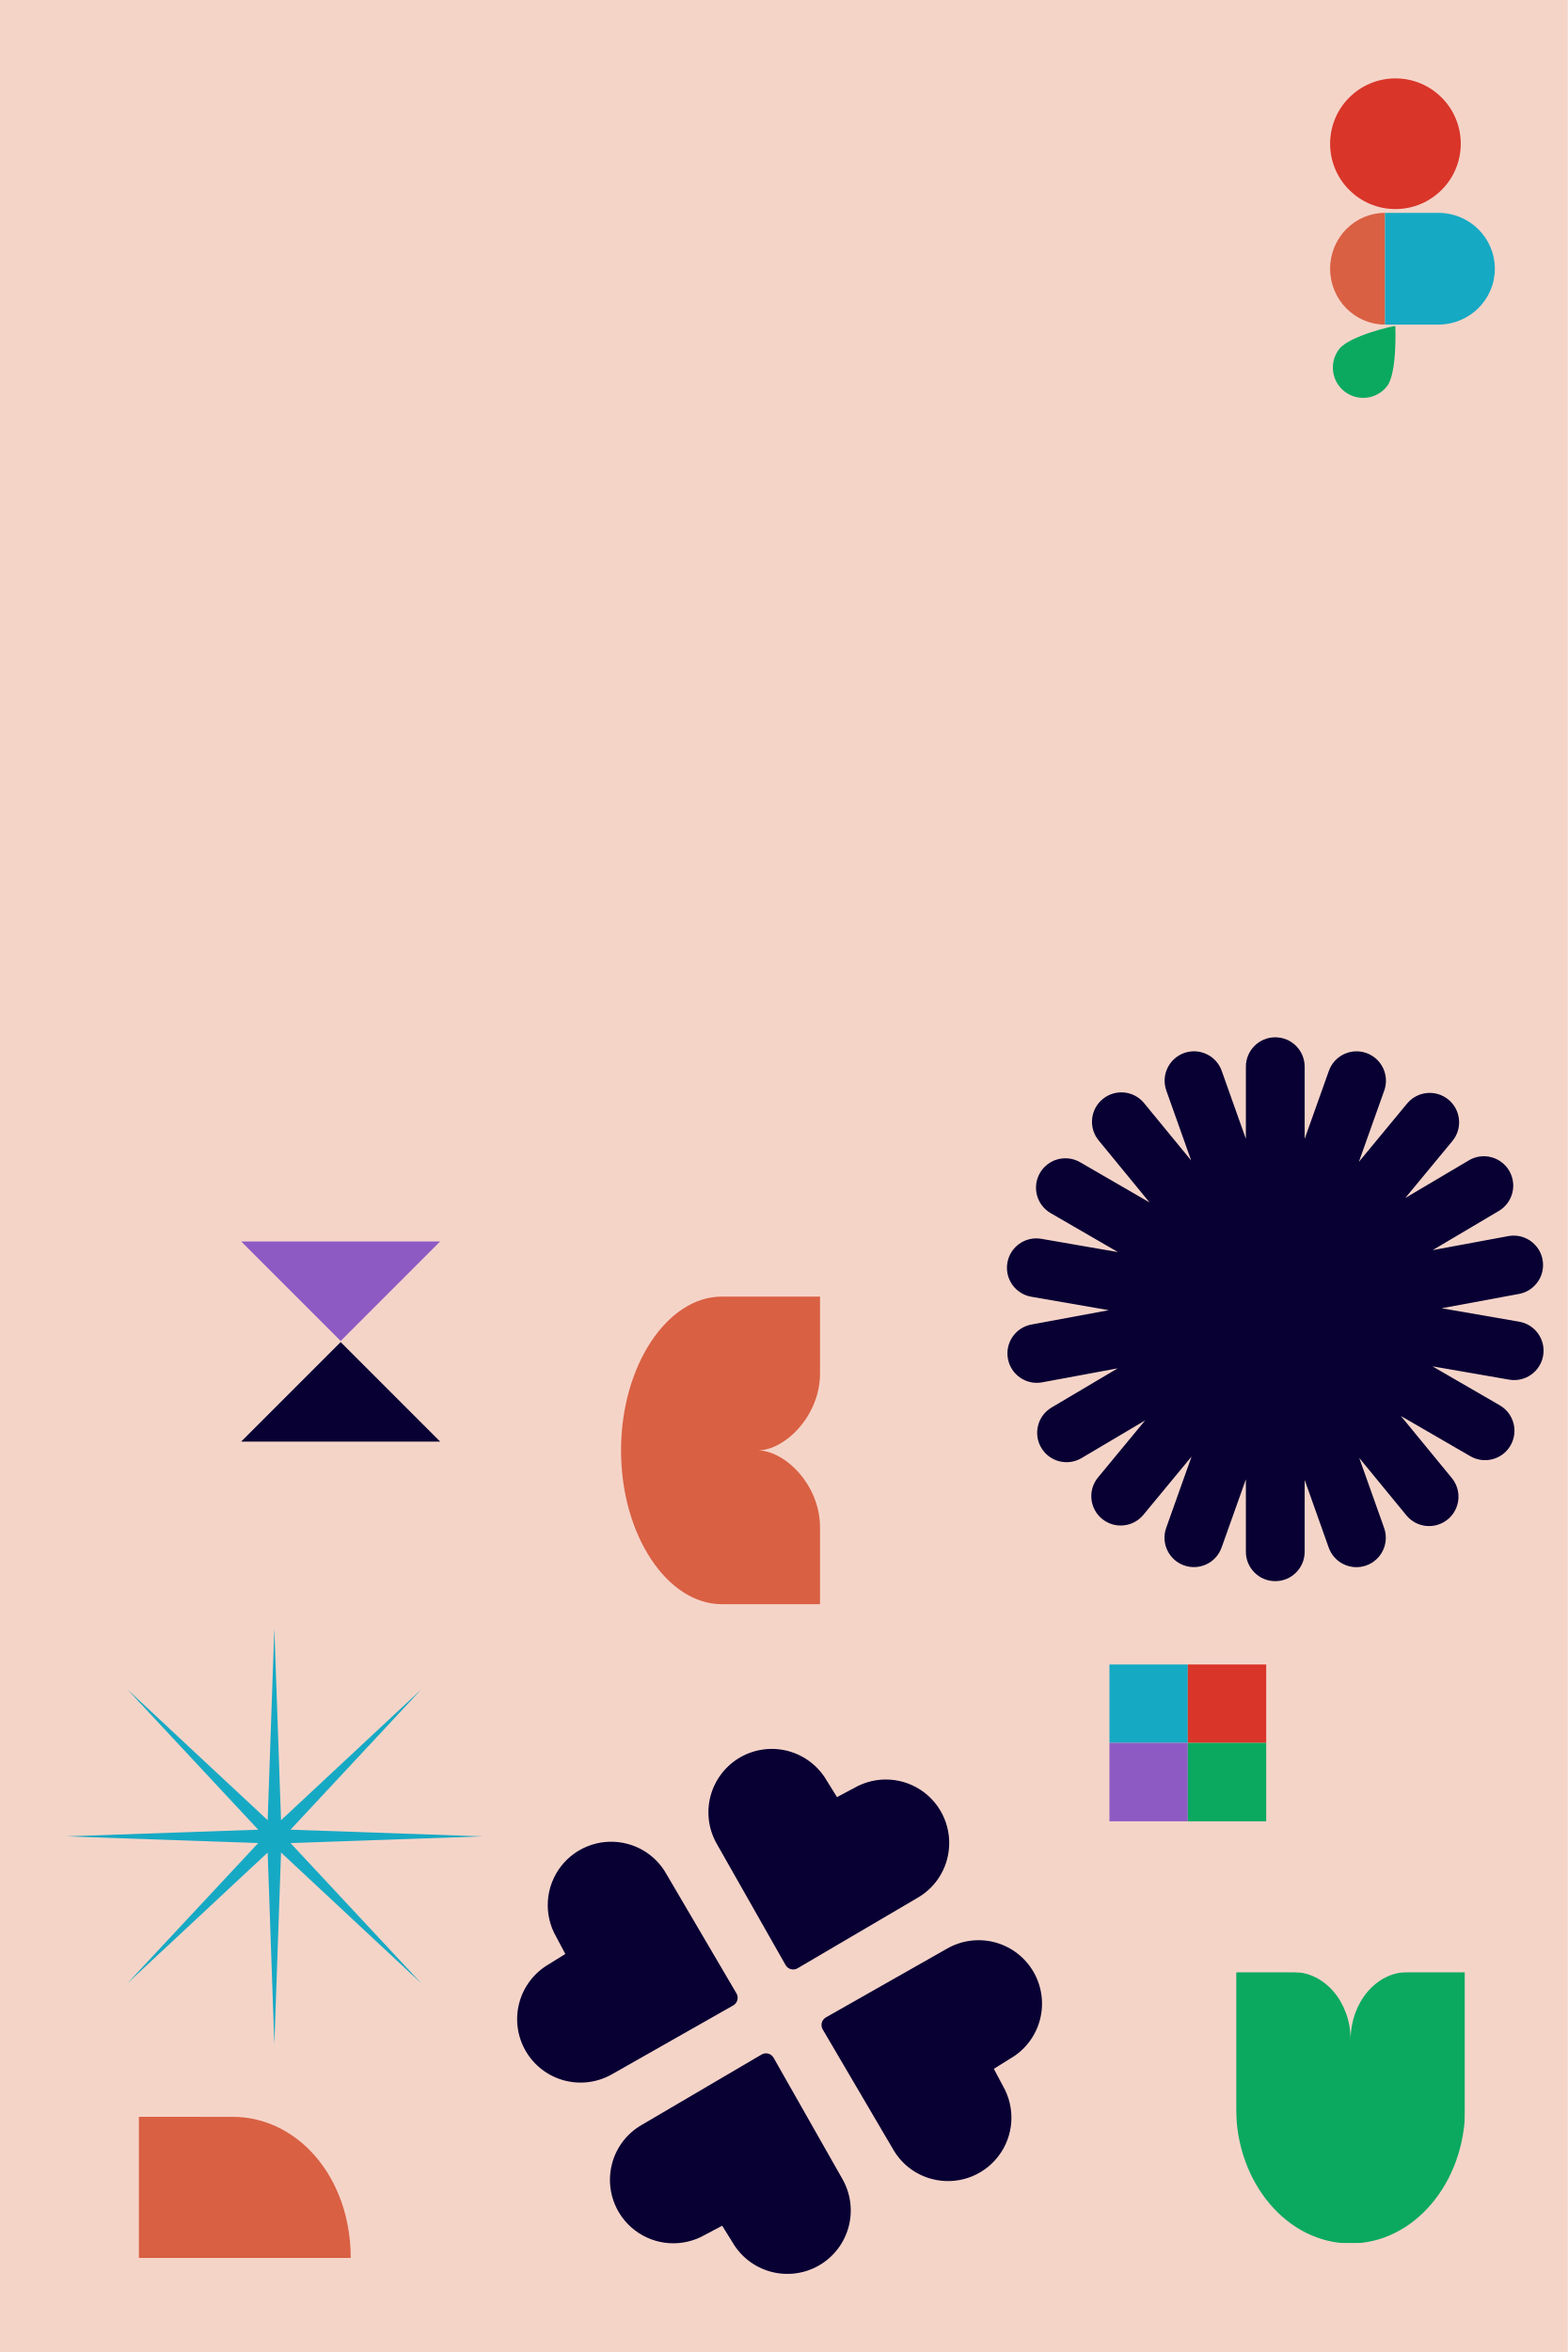
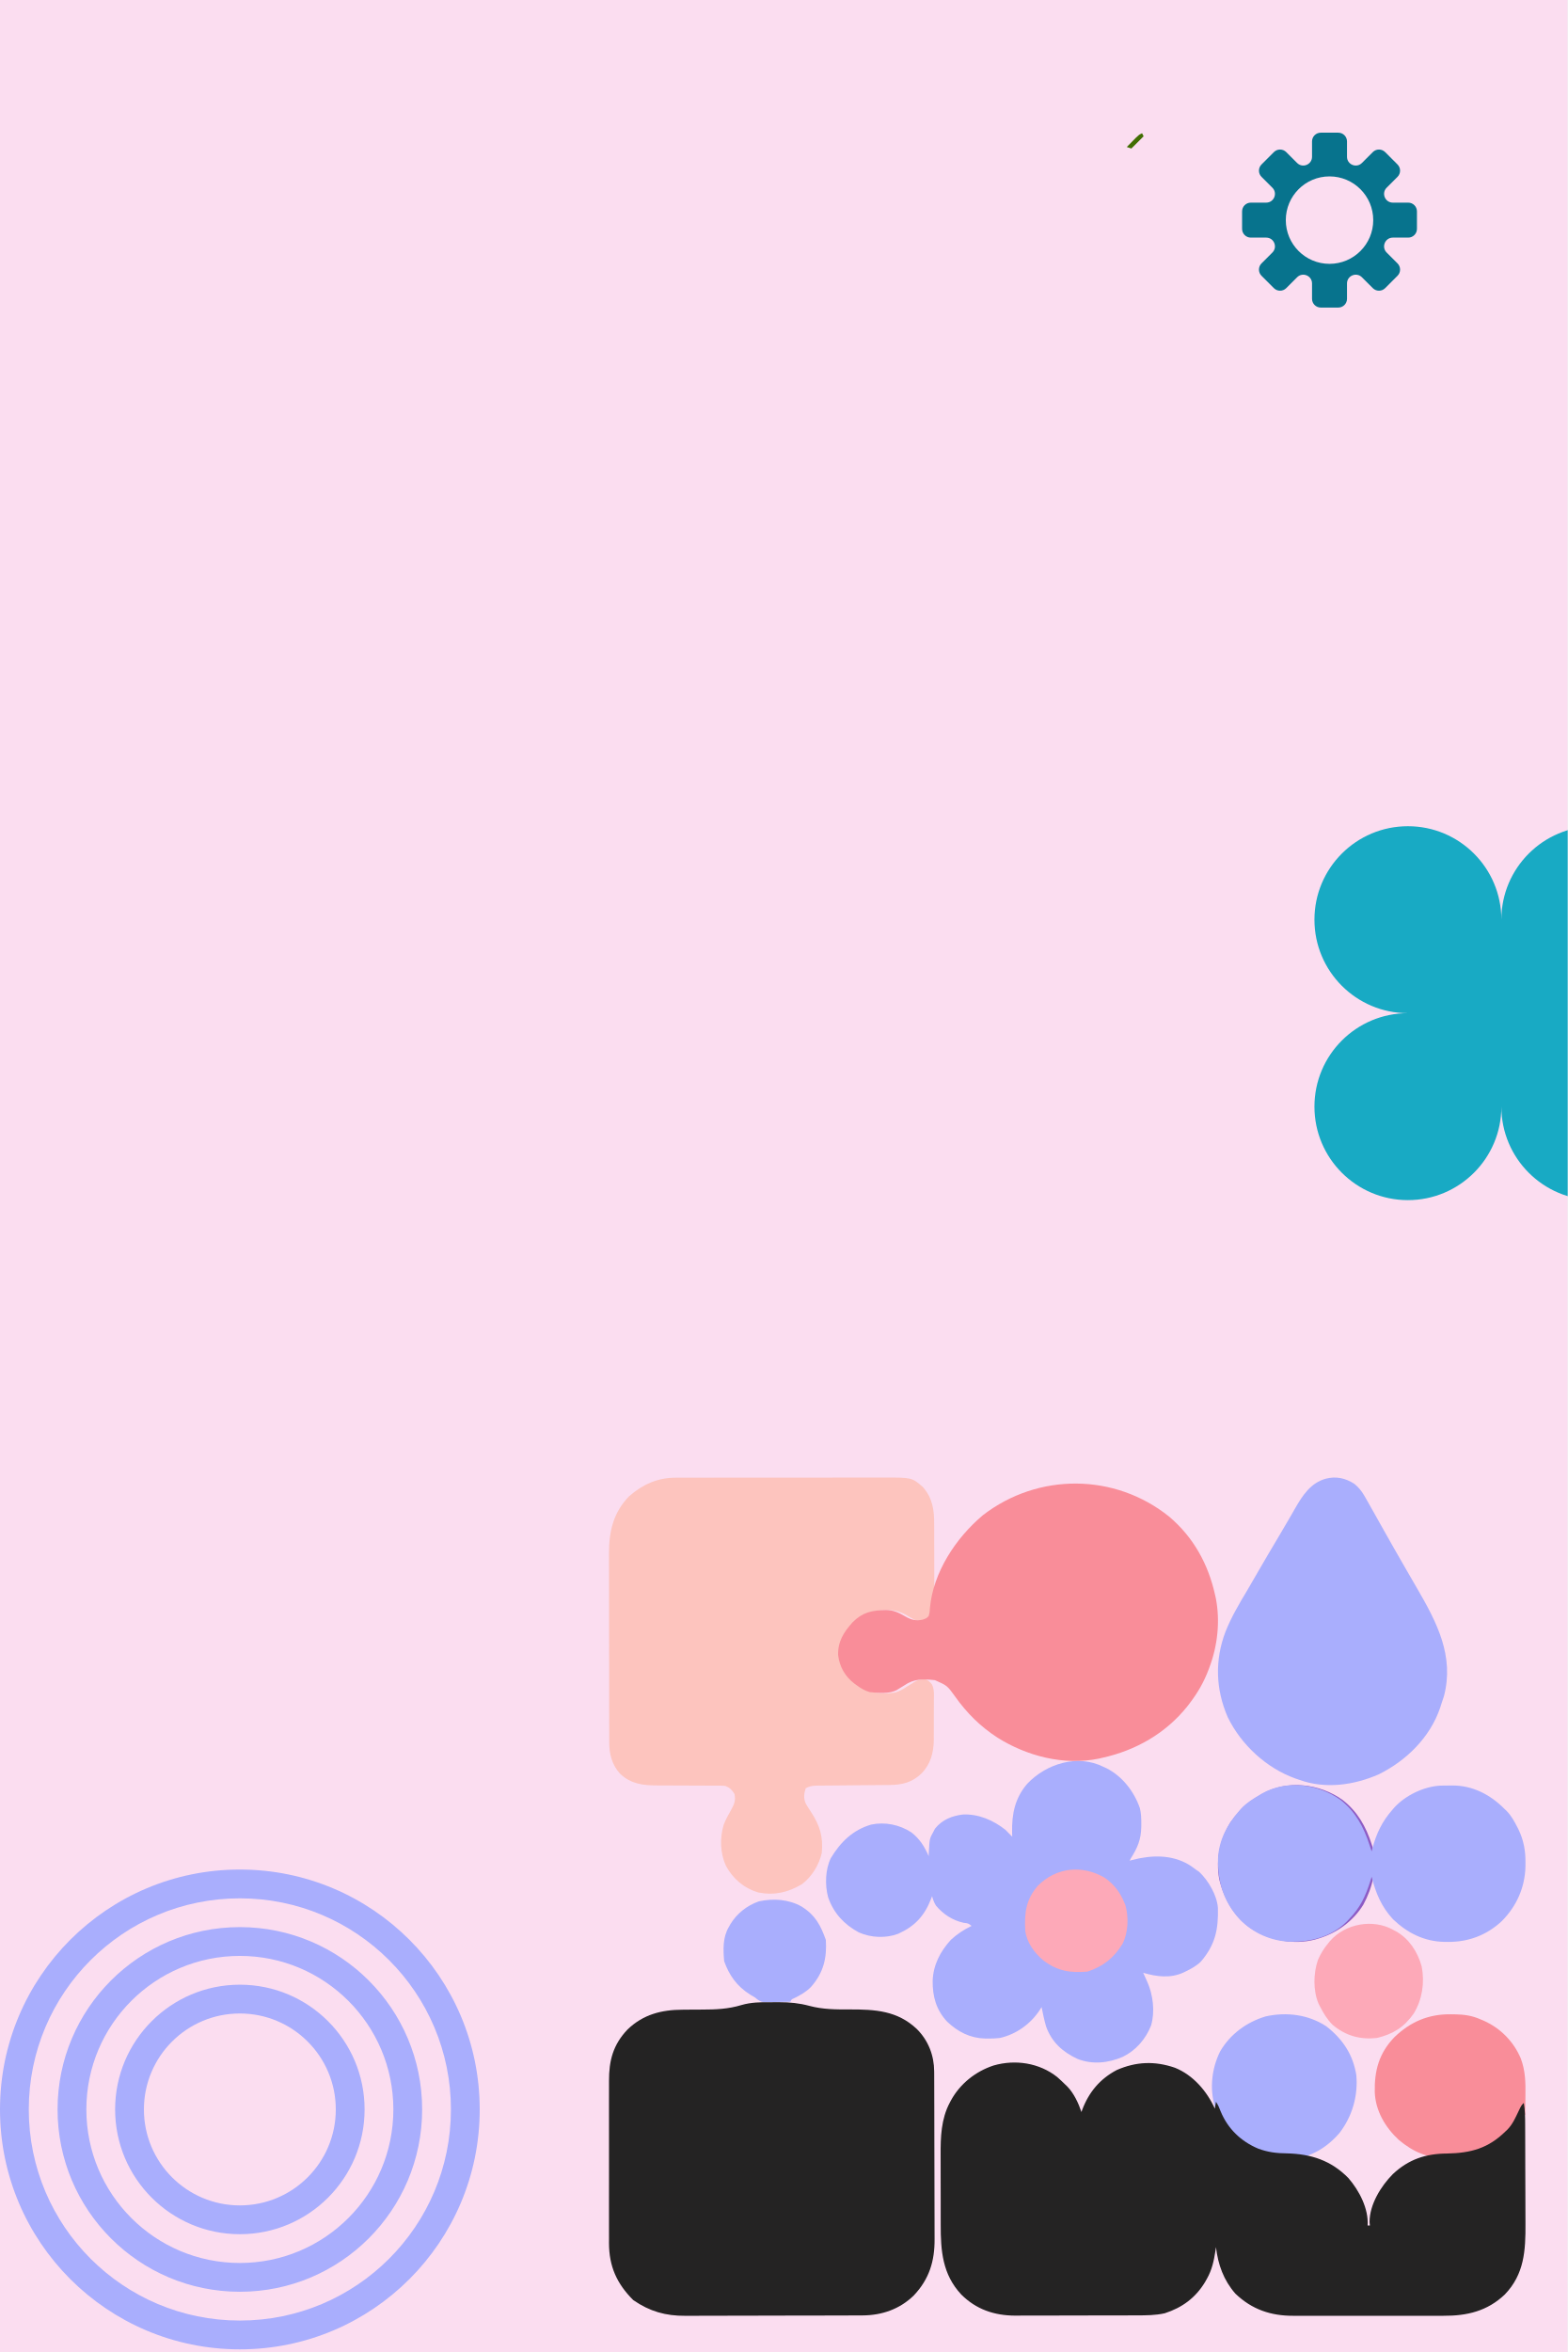
<svg xmlns="http://www.w3.org/2000/svg" width="260" height="390" viewBox="0 0 260 390" fill="none">
-   <rect width="260" height="390" fill="#F5D4C8" />
-   <path fill-rule="evenodd" clip-rule="evenodd" d="M155.258 311.992C156.1 310.897 156.715 309.645 157.07 308.311C157.608 306.304 157.54 304.183 156.874 302.215C156.208 300.247 154.974 298.52 153.328 297.253C151.682 295.986 149.697 295.235 147.624 295.095C145.551 294.955 143.483 295.432 141.681 296.467L138.817 297.987L137.111 295.25C135.715 292.835 133.417 291.074 130.722 290.353C128.027 289.633 125.157 290.013 122.742 291.409C120.327 292.805 118.566 295.103 117.845 297.798C117.125 300.493 117.505 303.363 118.901 305.778L130.286 325.835C130.38 326.002 130.508 326.149 130.66 326.267C130.812 326.384 130.986 326.47 131.172 326.52C131.357 326.57 131.551 326.582 131.742 326.556C131.932 326.531 132.116 326.467 132.282 326.37L152.17 314.692C153.368 314.005 154.417 313.087 155.258 311.992ZM103.329 355.054C102.488 356.149 101.872 357.4 101.518 358.735C100.979 360.742 101.047 362.863 101.713 364.831C102.379 366.799 103.613 368.525 105.259 369.792C106.906 371.06 108.891 371.811 110.964 371.951C113.036 372.091 115.104 371.613 116.906 370.579L119.77 369.059L121.476 371.796C122.872 374.211 125.171 375.972 127.865 376.692C130.56 377.413 133.431 377.033 135.846 375.637C138.26 374.241 140.021 371.942 140.742 369.248C141.462 366.553 141.082 363.683 139.686 361.268L128.301 341.211C128.207 341.044 128.08 340.897 127.927 340.779C127.775 340.661 127.601 340.575 127.416 340.525C127.23 340.476 127.036 340.463 126.845 340.489C126.655 340.515 126.471 340.579 126.305 340.676L106.418 352.353C105.22 353.041 104.17 353.958 103.329 355.054ZM154.506 361.299C153.171 360.945 151.92 360.329 150.824 359.488C149.729 358.647 148.811 357.597 148.124 356.399L136.447 336.511C136.349 336.345 136.286 336.162 136.26 335.971C136.234 335.781 136.246 335.587 136.296 335.401C136.346 335.215 136.432 335.041 136.55 334.889C136.667 334.737 136.814 334.61 136.982 334.515L157.038 323.131C159.453 321.734 162.324 321.355 165.019 322.075C167.713 322.795 170.012 324.557 171.408 326.971C172.804 329.386 173.183 332.257 172.463 334.951C171.743 337.646 169.982 339.944 167.567 341.34L164.829 343.046L166.35 345.911C167.384 347.712 167.861 349.78 167.721 351.853C167.581 353.926 166.83 355.911 165.563 357.557C164.296 359.204 162.57 360.438 160.602 361.104C158.634 361.77 156.512 361.838 154.506 361.299ZM107.763 307.558C106.668 306.717 105.416 306.101 104.082 305.747C102.075 305.208 99.954 305.276 97.986 305.942C96.018 306.608 94.291 307.842 93.024 309.488C91.757 311.135 91.006 313.12 90.866 315.193C90.726 317.265 91.203 319.333 92.237 321.135L93.758 323.999L91.02 325.705C88.606 327.102 86.844 329.4 86.124 332.095C85.404 334.789 85.784 337.659 87.18 340.074C88.576 342.489 90.874 344.251 93.569 344.971C96.263 345.691 99.134 345.311 101.549 343.915L121.606 332.531C121.773 332.436 121.92 332.309 122.037 332.156C122.155 332.004 122.241 331.83 122.291 331.645C122.341 331.459 122.353 331.265 122.327 331.074C122.301 330.884 122.238 330.7 122.141 330.535L110.463 310.647C109.776 309.449 108.858 308.399 107.763 307.558Z" fill="#080033" />
-   <rect x="184" y="276" width="13" height="13" fill="#16A9C4" />
-   <rect x="197" y="276" width="13" height="13" fill="#D93529" />
-   <rect x="184" y="289" width="13" height="13" fill="#8D5AC4" />
-   <rect x="197" y="289" width="13" height="13" fill="#0BA960" />
-   <g clip-path="url(#clip0_19192_4776)">
-     <mask id="mask0_19192_4776" style="mask-type:luminance" maskUnits="userSpaceOnUse" x="205" y="327" width="38" height="45">
-       <path d="M243 327H205V372H243V327Z" fill="white" />
-     </mask>
-     <g mask="url(#mask0_19192_4776)">
-       <path fill-rule="evenodd" clip-rule="evenodd" d="M214.5 327H205V349.5C205 361.926 213.507 372 224 372C234.493 372 243 361.926 243 349.5V327H233.5C228.253 327 224 332.037 224 338.25C224 332.037 219.747 327 214.5 327Z" fill="#0BA960" />
-     </g>
+   <g opacity="0.99" clip-path="url(#clip0_19543_14706)">
+     <path d="M0 0C85.8 0 171.6 0 260 0C260 128.7 260 257.4 260 390C174.2 390 88.4 390 0 390C0 261.3 0 132.6 0 0Z" fill="#FBDDF0" />
+     <path fill-rule="evenodd" clip-rule="evenodd" d="M221.95 22C222.751 22 223.4 22.649 223.4 23.45V25.998C223.4 27.29 224.962 27.937 225.875 27.023L227.677 25.222C228.243 24.655 229.161 24.655 229.728 25.222L231.778 27.272C232.345 27.838 232.345 28.757 231.778 29.323L229.976 31.125C229.063 32.038 229.71 33.6 231.002 33.6H233.55C234.351 33.6 235 34.249 235 35.05V37.95C235 38.751 234.351 39.4 233.55 39.4H231.002C229.71 39.4 229.063 40.962 229.976 41.875L231.778 43.677C232.345 44.243 232.345 45.161 231.778 45.728L229.728 47.778C229.161 48.345 228.243 48.345 227.677 47.778L225.875 45.977C224.962 45.063 223.4 45.71 223.4 47.002V49.55C223.4 50.351 222.751 51 221.95 51H219.05C218.249 51 217.6 50.351 217.6 49.55V47.002C217.6 45.71 216.038 45.063 215.125 45.977L213.323 47.778C212.757 48.345 211.839 48.345 211.272 47.778L209.222 45.728C208.655 45.161 208.655 44.243 209.222 43.677L211.023 41.875C211.937 40.962 211.29 39.4 209.998 39.4H207.45C206.649 39.4 206 38.751 206 37.95V35.05C206 34.249 206.649 33.6 207.45 33.6H209.998C211.29 33.6 211.937 32.038 211.023 31.125L209.222 29.323C208.655 28.757 208.655 27.838 209.222 27.272L211.272 25.222C211.839 24.655 212.757 24.655 213.323 25.222L215.125 27.023C216.038 27.937 217.6 27.29 217.6 25.998V23.45C217.6 22.649 218.249 22 219.05 22H221.95ZM220.5 43.75C224.504 43.75 227.75 40.504 227.75 36.5C227.75 32.496 224.504 29.25 220.5 29.25C216.496 29.25 213.25 32.496 213.25 36.5C213.25 40.504 216.496 43.75 220.5 43.75Z" fill="#05728C" />
+     <path d="M264.5 168C273.06 168 280 161.06 280 152.5C280 143.94 273.06 137 264.5 137C255.94 137 249 143.94 249 152.5C249 143.94 242.06 137 233.5 137C224.94 137 218 143.94 218 152.5C218 161.06 224.94 168 233.5 168C224.94 168 218 174.94 218 183.5C218 192.06 224.94 199 233.5 199C242.06 199 249 192.06 249 183.5C249 192.06 255.94 199 264.5 199C273.06 199 280 192.06 280 183.5C280 174.94 273.06 168 264.5 168Z" fill="#16A9C4" />
+     <path d="M112.058 245.027C112.218 245.027 112.377 245.026 112.542 245.025C113.075 245.023 113.607 245.024 114.139 245.025C114.523 245.024 114.906 245.023 115.289 245.022C116.327 245.019 117.366 245.019 118.404 245.019C119.272 245.02 120.141 245.019 121.009 245.018C123.058 245.016 125.106 245.016 127.155 245.017C129.266 245.018 131.377 245.016 133.487 245.012C135.302 245.008 137.117 245.007 138.932 245.008C140.014 245.008 141.097 245.007 142.18 245.005C143.199 245.002 144.217 245.003 145.236 245.005C145.609 245.006 145.981 245.005 146.354 245.004C151.219 244.984 151.219 244.984 153.033 246.548C154.657 248.376 154.955 250.397 154.93 252.757C154.932 253.048 154.934 253.339 154.937 253.63C154.943 254.391 154.941 255.151 154.938 255.911C154.936 256.673 154.941 257.434 154.946 258.196C154.953 259.496 154.953 260.796 154.948 262.096C154.947 262.909 154.954 263.722 154.969 264.536C154.971 264.723 154.974 264.91 154.977 265.103C154.982 265.435 154.989 265.767 154.999 266.099C155.01 266.972 154.92 267.524 154.377 268.217C153.545 268.772 152.672 268.792 151.712 268.6C151.251 268.356 150.811 268.105 150.367 267.835C148.597 266.775 146.776 266.78 144.799 267.248C142.689 267.861 141.515 269.639 140.404 271.415C139.641 272.983 139.763 274.737 140.295 276.355C140.86 277.789 141.721 278.783 142.954 279.692C143.085 279.789 143.215 279.887 143.349 279.987C144.868 280.934 146.75 280.887 148.475 280.648C149.199 280.428 149.761 280.122 150.379 279.692C150.665 279.516 150.95 279.341 151.236 279.166C151.356 279.088 151.475 279.01 151.599 278.93C152.193 278.549 152.692 278.489 153.393 278.425C153.927 278.579 154.21 278.863 154.553 279.294C154.994 280.148 154.888 281.132 154.878 282.072C154.878 282.304 154.879 282.535 154.879 282.773C154.879 283.261 154.876 283.75 154.872 284.238C154.865 284.981 154.868 285.723 154.871 286.465C154.87 286.941 154.868 287.417 154.866 287.893C154.867 288.113 154.868 288.333 154.869 288.559C154.839 290.633 154.328 292.522 152.859 294.041C151.233 295.587 149.65 295.964 147.431 295.98C147.293 295.982 147.155 295.983 147.013 295.984C146.715 295.987 146.418 295.989 146.12 295.991C145.649 295.994 145.177 295.999 144.706 296.003C143.366 296.017 142.027 296.028 140.687 296.038C139.866 296.044 139.045 296.052 138.224 296.061C137.912 296.064 137.6 296.067 137.288 296.068C136.851 296.071 136.415 296.075 135.978 296.08C135.73 296.082 135.482 296.084 135.227 296.086C134.601 296.136 134.173 296.215 133.626 296.521C133.324 297.431 133.241 298.198 133.641 299.076C133.928 299.565 134.23 300.04 134.542 300.513C135.978 302.711 136.541 304.572 136.291 307.23C135.848 309.219 134.667 311.142 133.055 312.394C130.728 313.793 128.484 314.323 125.773 313.806C123.378 313.098 121.579 311.55 120.388 309.373C119.439 307.279 119.358 304.769 120.026 302.569C120.347 301.737 120.768 300.979 121.204 300.202C121.755 299.207 122.043 298.605 121.822 297.477C121.41 296.797 121.034 296.421 120.299 296.138C119.666 296.081 119.666 296.081 118.95 296.089C118.815 296.089 118.681 296.088 118.542 296.087C118.251 296.086 117.959 296.086 117.668 296.086C117.205 296.086 116.742 296.084 116.279 296.08C114.964 296.071 113.648 296.067 112.332 296.065C111.526 296.065 110.721 296.06 109.915 296.053C109.609 296.051 109.304 296.051 108.998 296.052C106.671 296.059 104.648 295.813 102.869 294.138C101.521 292.7 101.042 290.896 101.044 288.967C101.043 288.749 101.043 288.749 101.043 288.527C101.041 288.041 101.041 287.554 101.04 287.068C101.039 286.719 101.039 286.37 101.037 286.022C101.035 285.074 101.034 284.126 101.033 283.178C101.032 282.585 101.032 281.992 101.031 281.399C101.028 279.543 101.026 277.687 101.026 275.831C101.025 273.691 101.021 271.551 101.016 269.412C101.012 267.756 101.01 266.101 101.01 264.445C101.009 263.457 101.008 262.469 101.005 261.481C101.002 260.551 101.001 259.62 101.003 258.69C101.003 258.35 101.002 258.01 101 257.67C100.981 254.028 101.686 250.842 104.307 248.137C106.523 246.164 109.087 245.013 112.058 245.027Z" fill="#FDC4BD" />
+     <path d="M224.609 246.038C225.288 246.588 225.776 247.171 226.217 247.923C226.362 248.172 226.362 248.172 226.511 248.425C227.03 249.329 227.542 250.237 228.049 251.148C228.283 251.565 228.516 251.983 228.75 252.4C228.867 252.609 228.984 252.818 229.105 253.033C230.487 255.501 231.887 257.958 233.305 260.406C233.66 261.02 234.015 261.635 234.37 262.249C234.596 262.639 234.822 263.029 235.048 263.419C238.293 269.01 241.226 274.587 239.477 281.256C239.341 281.693 239.196 282.128 239.042 282.559C238.978 282.762 238.914 282.965 238.849 283.174C237.174 288.081 233.273 291.925 228.696 294.198C224.586 296.012 219.829 296.687 215.528 295.137C215.295 295.057 215.062 294.978 214.822 294.896C210.017 293.174 205.834 289.298 203.618 284.729C201.608 280.111 201.453 275.255 203.252 270.555C204.222 268.109 205.548 265.883 206.896 263.631C207.488 262.636 208.062 261.632 208.638 260.628C209.732 258.73 210.844 256.843 211.967 254.962C212.589 253.919 213.206 252.874 213.811 251.822C213.987 251.519 213.987 251.519 214.166 251.209C214.384 250.83 214.601 250.451 214.817 250.071C216.049 247.935 217.379 245.902 219.855 245.199C221.555 244.743 223.142 245.09 224.609 246.038Z" fill="#A8ADFD" />
+     <path d="M193.883 251.462C197.963 254.908 200.407 259.41 201.526 264.489C201.57 264.684 201.613 264.879 201.658 265.08C202.378 268.857 201.935 272.917 200.568 276.51C200.524 276.63 200.479 276.749 200.433 276.872C199.662 278.921 198.652 280.677 197.31 282.428C197.179 282.599 197.049 282.77 196.914 282.946C193.359 287.395 188.383 290.263 182.745 291.489C182.569 291.531 182.392 291.573 182.21 291.616C176.423 292.784 170.328 291.192 165.452 288.142C162.592 286.284 160.346 284.056 158.407 281.318C157.101 279.5 157.101 279.5 155.06 278.598C153.119 278.384 151.589 278.344 149.975 279.469C149.697 279.64 149.417 279.81 149.137 279.977C148.957 280.09 148.957 280.09 148.773 280.206C147.519 280.918 145.624 280.736 144.226 280.578C143.41 280.326 142.794 279.972 142.118 279.469C141.975 279.367 141.832 279.264 141.685 279.159C140.13 277.953 139.241 276.376 139.004 274.458C138.93 272.22 139.917 270.647 141.412 268.991C143.066 267.329 144.611 267.014 146.943 266.965C148.214 266.99 149.06 267.403 150.129 268.027C151.121 268.597 151.908 268.811 153.041 268.558C153.624 268.351 153.624 268.351 154 268.003C154.177 267.489 154.208 267.171 154.227 266.639C154.76 260.751 158.487 255.049 163.022 251.236C172.176 244.185 184.88 244.25 193.883 251.462Z" fill="#F98C98" />
+     <path d="M183.045 292.988C183.19 293.055 183.336 293.121 183.486 293.19C186.14 294.522 188.093 297.058 189.059 299.851C189.259 300.727 189.288 301.539 189.283 302.434C189.282 302.603 189.281 302.771 189.279 302.945C189.241 305.038 188.648 306.409 187.539 308.159C187.477 308.284 187.415 308.409 187.352 308.538C187.491 308.497 187.63 308.456 187.774 308.413C190.968 307.588 194.306 307.485 197.201 309.207C197.614 309.475 198.007 309.757 198.399 310.055C198.562 310.164 198.724 310.274 198.891 310.387C200.401 311.836 201.819 314.212 201.99 316.346C202.083 319.944 201.541 322.481 199.179 325.249C198.429 325.992 197.556 326.451 196.621 326.908C196.505 326.965 196.389 327.022 196.27 327.08C194.1 328.074 191.818 327.77 189.599 327.122C189.662 327.261 189.725 327.401 189.79 327.545C189.874 327.73 189.957 327.915 190.043 328.105C190.126 328.288 190.208 328.47 190.294 328.659C191.238 330.806 191.579 333.559 190.905 335.858C190.024 338.101 188.39 339.996 186.23 341.047C183.825 342.095 181.164 342.377 178.683 341.392C176.228 340.239 174.448 338.65 173.495 336.034C173.191 334.972 172.962 333.894 172.746 332.81C172.64 332.979 172.533 333.148 172.424 333.322C170.892 335.64 168.507 337.335 165.818 337.93C165.172 338.011 164.537 338.03 163.887 338.025C163.716 338.024 163.544 338.023 163.368 338.022C160.9 337.958 158.85 336.913 157.064 335.205C155.271 333.28 154.653 331.055 154.682 328.451C154.778 325.802 155.947 323.586 157.7 321.656C158.708 320.712 159.897 319.942 161.137 319.347C160.583 318.918 160.583 318.918 159.849 318.837C158.003 318.441 156.454 317.431 155.236 315.992C154.914 315.486 154.748 314.992 154.583 314.416C154.528 314.563 154.474 314.71 154.418 314.861C153.322 317.679 151.722 319.414 148.968 320.65C146.898 321.434 144.413 321.314 142.411 320.41C139.99 319.096 138.245 317.226 137.342 314.587C136.795 312.576 136.873 309.948 137.803 308.09C139.414 305.423 141.442 303.441 144.475 302.548C146.779 302.062 149.189 302.559 151.147 303.837C152.516 304.893 153.342 306.197 154.021 307.779C154.028 307.603 154.035 307.427 154.042 307.245C154.166 304.884 154.166 304.884 154.77 303.797C154.871 303.606 154.971 303.414 155.074 303.216C156.248 301.746 157.859 301.103 159.673 300.879C162.251 300.746 164.74 301.818 166.754 303.418C167.139 303.788 167.508 304.169 167.878 304.556C167.871 304.334 167.865 304.111 167.858 303.882C167.794 300.803 168.309 298.178 170.37 295.773C173.54 292.441 178.732 290.815 183.045 292.988Z" fill="#A8ADFD" />
+     <path d="M222.646 298.442C225.142 300.379 226.562 302.891 227.501 305.842C227.553 305.999 227.604 306.156 227.657 306.317C228.531 309.497 227.636 313.011 226.104 315.838C224.378 318.625 221.616 320.598 218.468 321.496C218.256 321.561 218.256 321.561 218.038 321.626C214.525 322.506 210.963 321.779 207.88 320.007C204.868 318.122 203.031 314.988 202.209 311.606C201.607 308.317 202.331 305.053 204.054 302.215C204.531 301.543 205.043 300.92 205.592 300.306C205.698 300.184 205.805 300.063 205.915 299.938C206.824 298.965 207.903 298.299 209.051 297.633C209.237 297.521 209.237 297.521 209.427 297.407C213.59 295.101 218.848 295.759 222.646 298.442Z" fill="#8D5AC4" />
+     <path d="M222.316 298.444C224.794 300.393 226.148 302.901 227.11 305.852C227.183 306.071 227.255 306.29 227.33 306.516C227.383 306.675 227.435 306.834 227.489 306.999C227.531 306.832 227.573 306.666 227.615 306.494C228.264 304.04 229.217 302.037 230.905 300.119C231.006 300 231.107 299.88 231.21 299.757C233.073 297.701 236.149 296.221 238.912 296.086C239.394 296.074 239.875 296.071 240.357 296.07C240.519 296.068 240.68 296.066 240.847 296.063C244.233 296.055 247.127 297.55 249.501 299.928C249.619 300.041 249.738 300.154 249.861 300.271C250.633 301.067 251.136 301.966 251.635 302.95C251.729 303.133 251.729 303.133 251.825 303.32C252.696 305.119 253.02 306.881 252.999 308.874C252.997 309.075 252.996 309.276 252.994 309.483C252.917 312.97 251.525 316.079 249.081 318.543C246.583 320.878 243.547 322.021 240.155 322C239.948 321.999 239.74 321.998 239.526 321.996C236.208 321.923 233.417 320.53 231.021 318.236C229.116 316.174 228.163 313.905 227.489 311.203C227.418 311.431 227.347 311.659 227.274 311.895C226.457 314.471 225.6 316.316 223.694 318.273C223.568 318.408 223.442 318.542 223.311 318.68C220.798 321.153 217.424 322.009 213.997 321.971C210.828 321.873 207.839 320.549 205.609 318.27C202.963 315.394 201.931 312.053 202.004 308.198C202.132 305.188 203.52 302.531 205.478 300.31C205.584 300.189 205.689 300.067 205.797 299.942C206.695 298.968 207.76 298.302 208.894 297.635C209.078 297.523 209.078 297.523 209.265 297.408C213.375 295.1 218.566 295.759 222.316 298.444Z" fill="#A8ADFD" />
+     <path d="M183.183 311.34C184.687 312.35 185.785 313.787 186.456 315.453C186.524 315.615 186.591 315.776 186.661 315.943C187.214 317.947 187.119 320.476 186.166 322.33C184.743 324.646 182.977 326.064 180.363 326.924C177.503 327.186 175.33 326.815 173.021 325.057C171.552 323.827 170.234 322.031 170.036 320.089C169.885 317.171 170.148 314.969 172.131 312.68C175.195 309.623 179.45 309.188 183.183 311.34Z" fill="#FDA8B7" />
+     <path d="M132.959 316.143C135.25 317.588 136.109 319.275 136.965 321.669C137.158 324.658 136.581 327.138 134.479 329.49C133.671 330.297 132.781 330.812 131.738 331.323C131.26 331.526 131.26 331.526 131.092 331.92C130.291 331.94 129.49 331.953 128.689 331.964C128.462 331.97 128.235 331.976 128.001 331.982C127.672 331.985 127.672 331.985 127.337 331.989C127.135 331.992 126.934 331.996 126.726 332C126.032 331.9 125.731 331.651 125.219 331.213C124.953 331.052 124.685 330.893 124.414 330.738C122.211 329.358 120.938 327.537 120.104 325.204C119.931 323.289 119.855 321.271 120.862 319.549C120.952 319.386 121.042 319.224 121.135 319.057C122.205 317.309 123.841 315.985 125.869 315.274C128.304 314.757 130.815 314.931 132.959 316.143Z" fill="#A8ADFD" />
+     <path d="M231.055 320.001C231.222 320.089 231.389 320.177 231.561 320.268C233.703 321.496 235.089 323.597 235.782 326.052C236.313 328.755 235.875 331.547 234.478 333.857C232.851 336.191 230.992 337.295 228.362 337.929C225.607 338.23 223.186 337.588 220.993 335.73C220.119 334.861 219.507 333.844 218.938 332.736C218.854 332.573 218.77 332.409 218.683 332.241C217.761 330.076 217.819 327.216 218.577 325.004C219.027 323.965 219.56 323.074 220.284 322.224C220.432 322.042 220.432 322.042 220.582 321.855C223.105 318.944 227.746 318.138 231.055 320.001Z" fill="#FDA8B7" />
+     <path d="M127.75 332.006C128.253 332.011 128.755 332.006 129.258 332C130.991 331.997 132.554 332.153 134.229 332.604C136.459 333.201 138.629 333.207 140.926 333.197C145.153 333.191 148.827 333.396 152.054 336.442C153.97 338.356 154.925 340.831 154.934 343.509C154.935 343.638 154.935 343.767 154.936 343.9C154.938 344.33 154.939 344.76 154.94 345.191C154.941 345.5 154.942 345.809 154.943 346.119C154.947 347.133 154.949 348.148 154.951 349.163C154.952 349.513 154.953 349.864 154.954 350.214C154.957 351.861 154.96 353.509 154.962 355.156C154.963 357.052 154.968 358.948 154.976 360.844C154.982 362.313 154.985 363.782 154.985 365.251C154.986 366.126 154.987 367.002 154.992 367.877C154.997 368.703 154.997 369.528 154.996 370.353C154.995 370.654 154.997 370.954 154.999 371.255C155.03 374.918 154.12 377.921 151.53 380.647C149.193 382.909 146.254 383.924 143.025 383.934C142.888 383.935 142.751 383.936 142.61 383.936C142.155 383.938 141.7 383.939 141.246 383.94C140.918 383.941 140.59 383.942 140.263 383.944C139.19 383.948 138.117 383.95 137.044 383.952C136.673 383.952 136.303 383.953 135.932 383.954C134.191 383.958 132.449 383.96 130.707 383.962C128.702 383.964 126.697 383.969 124.693 383.976C123.139 383.982 121.586 383.985 120.033 383.985C119.107 383.986 118.181 383.988 117.255 383.992C116.382 383.997 115.51 383.998 114.638 383.996C114.32 383.996 114.001 383.997 113.683 383.999C110.406 384.025 107.752 383.276 105.025 381.393C102.298 378.674 101.011 375.801 101.001 371.954C101.002 371.665 101.003 371.376 101.005 371.087C101.004 370.776 101.003 370.466 101.002 370.155C100.999 369.318 101 368.481 101.002 367.644C101.003 366.764 101.002 365.884 101.001 365.005C101 363.528 101.001 362.051 101.004 360.574C101.007 358.871 101.006 357.169 101.003 355.466C101 353.999 101 352.532 101.002 351.065C101.003 350.191 101.003 349.317 101.001 348.443C100.999 347.621 101 346.799 101.004 345.977C101.004 345.677 101.004 345.377 101.003 345.077C100.99 341.671 101.677 339.048 104.068 336.533C106.669 334.015 109.735 333.245 113.261 333.241C113.673 333.237 114.085 333.234 114.497 333.23C115.137 333.224 115.777 333.22 116.417 333.22C118.704 333.218 120.775 333.135 122.969 332.47C124.554 332.009 126.107 331.986 127.75 332.006Z" fill="#222121" />
+     <path d="M219.948 335.98C222.671 338.1 224.387 340.64 224.946 344.092C225.249 347.545 224.269 350.921 222.167 353.668C220.1 356.076 217.422 357.731 214.229 357.973C210.665 358.155 207.79 357.439 205.023 355.062C203.42 353.541 202.404 351.869 201.668 349.784C201.601 349.605 201.535 349.427 201.467 349.242C200.589 346.24 200.985 342.919 202.36 340.155C204.03 337.28 206.793 335.269 209.94 334.345C213.408 333.591 216.979 334.046 219.948 335.98Z" fill="#A8ADFD" />
+     <path d="M240.576 334.001C240.896 334.003 240.896 334.003 241.223 334.005C242.8 334.035 244.111 334.205 245.561 334.848C245.819 334.955 245.819 334.955 246.082 335.064C248.879 336.322 251.048 338.538 252.223 341.327C252.994 343.393 253.027 345.33 252.991 347.498C252.988 347.81 252.985 348.121 252.983 348.433C252.976 349.187 252.966 349.942 252.954 350.696C252.89 350.696 252.826 350.696 252.76 350.696C252.696 350.381 252.631 350.066 252.565 349.742C252.427 350.039 252.427 350.039 252.286 350.343C251.48 352.03 250.646 353.404 249.258 354.706C249.139 354.827 249.019 354.947 248.897 355.072C247.092 356.786 244.339 357.945 241.828 358C241.281 357.952 241.281 357.952 241.086 357.761C240.712 357.769 240.337 357.779 239.963 357.793C236.803 357.899 234.407 356.846 232.003 354.843C229.743 352.76 228.128 350.003 228.005 346.93C227.929 343.345 228.703 340.442 231.279 337.779C233.923 335.251 236.88 333.966 240.576 334.001Z" fill="#F98C98" />
+     <path d="M175.328 344.398C175.805 344.814 176.26 345.243 176.709 345.689C176.869 345.842 176.869 345.842 177.033 345.998C178.11 347.121 178.865 348.739 179.356 350.206C179.396 350.094 179.435 349.982 179.475 349.867C180.568 346.94 182.43 344.704 185.218 343.242C188.449 341.836 191.527 341.721 194.862 342.866C197.877 344.073 200.163 346.748 201.48 349.641C201.542 349.269 201.605 348.896 201.669 348.512C202.029 349.049 202.222 349.511 202.449 350.112C203.643 352.984 205.799 355.068 208.663 356.275C210.26 356.873 211.73 357.052 213.428 357.064C217.454 357.165 220.761 358.231 223.638 361.167C225.424 363.229 227.004 366.249 226.818 369.027C226.943 369.027 227.067 369.027 227.196 369.027C227.176 368.837 227.157 368.647 227.137 368.451C227.147 365.532 229.017 362.504 231.01 360.494C233.625 358.046 236.465 357.108 239.995 357.088C243.932 357.018 246.847 356.228 249.698 353.406C249.802 353.308 249.907 353.211 250.014 353.11C250.85 352.254 251.322 351.18 251.832 350.114C252.311 349.11 252.311 349.11 252.723 348.7C252.935 349.888 252.943 351.055 252.946 352.259C252.947 352.593 252.947 352.593 252.949 352.934C252.953 353.669 252.955 354.404 252.957 355.139C252.958 355.394 252.959 355.649 252.959 355.904C252.963 357.103 252.966 358.301 252.967 359.5C252.969 360.875 252.974 362.25 252.982 363.625C252.988 364.693 252.99 365.762 252.991 366.83C252.991 367.465 252.993 368.101 252.998 368.736C253.027 373.17 252.812 377.097 249.568 380.468C246.674 383.223 243.304 384.017 239.402 383.994C239.104 383.995 238.806 383.996 238.509 383.998C237.71 384.001 236.912 384 236.113 383.998C235.272 383.996 234.43 383.997 233.589 383.999C232.176 384 230.764 383.998 229.352 383.995C227.727 383.99 226.101 383.992 224.476 383.996C223.072 383.999 221.668 384 220.265 383.998C219.43 383.997 218.595 383.996 217.76 383.999C216.975 384.001 216.19 384 215.405 383.995C215.119 383.994 214.833 383.995 214.547 383.996C210.782 384.016 207.635 382.96 204.883 380.32C202.935 378.09 202.004 375.504 201.669 372.604C201.639 372.81 201.609 373.017 201.578 373.231C201.319 374.905 201.003 376.381 200.156 377.874C200.007 378.137 200.007 378.137 199.854 378.407C198.286 381.005 196.073 382.646 193.169 383.578C191.625 383.927 190.075 383.925 188.501 383.927C188.267 383.928 188.033 383.929 187.792 383.93C187.154 383.932 186.517 383.933 185.88 383.934C185.48 383.935 185.081 383.935 184.681 383.936C183.427 383.939 182.172 383.941 180.918 383.941C179.477 383.942 178.037 383.946 176.597 383.951C175.478 383.955 174.359 383.957 173.241 383.957C172.575 383.957 171.909 383.958 171.244 383.962C170.499 383.966 169.755 383.965 169.011 383.963C168.687 383.966 168.687 383.966 168.357 383.969C164.878 383.951 161.897 382.93 159.431 380.475C156.295 377.121 156.009 373.218 156.017 368.866C156.016 368.43 156.015 367.993 156.014 367.557C156.012 366.646 156.012 365.735 156.014 364.824C156.016 363.664 156.013 362.505 156.007 361.345C156.003 360.445 156.004 359.545 156.005 358.645C156.005 358.218 156.004 357.791 156.001 357.364C155.987 354.37 156.078 351.35 157.528 348.641C157.592 348.519 157.656 348.397 157.722 348.271C159.239 345.509 161.802 343.466 164.797 342.489C168.401 341.448 172.374 342.062 175.328 344.398Z" fill="#222121" />
+     <path fill-rule="evenodd" clip-rule="evenodd" d="M39.78 389.56C61.75 389.56 79.56 371.75 79.56 349.78C79.56 327.81 61.75 310 39.78 310C17.81 310 0 327.81 0 349.78C0 371.75 17.81 389.56 39.78 389.56ZM39.78 384.787C59.114 384.787 74.787 369.114 74.787 349.78C74.787 330.447 59.114 314.774 39.78 314.774C20.447 314.774 4.774 330.447 4.774 349.78C4.774 369.114 20.447 384.787 39.78 384.787ZM39.78 380.013C56.477 380.013 70.013 366.477 70.013 349.78C70.013 333.083 56.477 319.547 39.78 319.547C23.083 319.547 9.547 333.083 9.547 349.78C9.547 366.477 23.083 380.013 39.78 380.013ZM39.78 375.239C53.841 375.239 65.239 363.841 65.239 349.78C65.239 335.719 53.841 324.321 39.78 324.321C25.719 324.321 14.321 335.719 14.321 349.78C14.321 363.841 25.719 375.239 39.78 375.239ZM60.466 349.78C60.466 361.205 51.205 370.466 39.78 370.466C28.356 370.466 19.094 361.205 19.094 349.78C19.094 338.356 28.356 329.094 39.78 329.094C51.205 329.094 60.466 338.356 60.466 349.78ZM55.692 349.78C55.692 358.568 48.568 365.692 39.78 365.692C30.992 365.692 23.868 358.568 23.868 349.78C23.868 340.992 30.992 333.868 39.78 333.868C48.568 333.868 55.692 340.992 55.692 349.78Z" fill="#A8ADFD" />
+     <path d="M189.414 22.09C189.498 22.257 189.582 22.425 189.668 22.598C188.991 23.275 188.314 23.952 187.637 24.629C187.385 24.545 187.134 24.461 186.875 24.375C187.202 24.041 187.53 23.708 187.859 23.375C188.133 23.097 188.133 23.097 188.412 22.813C188.906 22.344 188.906 22.344 189.414 22.09Z" fill="#406C01" />
  </g>
-   <path fill-rule="evenodd" clip-rule="evenodd" d="M136 227.75L136 215L119.699 215C110.696 215 103 226.417 103 240.5C103 254.583 110.696 266 119.699 266L136 266L136 253.25C136 246.208 130.164 240.5 125.663 240.5C130.164 240.5 136 234.792 136 227.75Z" fill="#D96043" />
-   <path d="M56.5 205.855H73L56.5 222.355L40 205.855H56.5Z" fill="#8D5AC4" />
-   <path d="M56.5 239.039L40 239.039L56.5 222.54L73 239.039L56.5 239.039Z" fill="#080033" />
-   <path d="M45.5 270L46.609 301.823L69.895 280.105L48.178 303.391L80 304.5L48.178 305.609L69.895 328.895L46.609 307.178L45.5 339L44.391 307.178L21.105 328.895L42.823 305.609L11 304.5L42.823 303.391L21.105 280.105L44.391 301.823L45.5 270Z" fill="#16A9C4" />
-   <path fill-rule="evenodd" clip-rule="evenodd" d="M58.168 374.4C58.168 361.05 49.398 351.008 38.58 351.008C32.937 351.008 23.966 351 23.033 351C23.033 356.846 23.033 368.013 23.033 374.4H58.168Z" fill="#D96043" />
-   <path d="M211.503 172C214.195 172 216.378 174.183 216.378 176.875V188.842L220.392 177.568C221.295 175.032 224.083 173.708 226.619 174.611C229.155 175.514 230.479 178.303 229.576 180.839L225.367 192.659L233.363 182.989C235.079 180.915 238.152 180.623 240.227 182.339C242.301 184.054 242.592 187.127 240.877 189.202L233.065 198.648L243.611 192.404C245.928 191.033 248.918 191.798 250.29 194.114C251.662 196.431 250.896 199.421 248.579 200.793L237.601 207.293L250.152 204.967C252.799 204.476 255.343 206.224 255.834 208.871C256.325 211.518 254.576 214.062 251.929 214.553L239.103 216.93L251.957 219.159C254.61 219.619 256.388 222.143 255.928 224.796C255.468 227.448 252.944 229.225 250.292 228.766L237.573 226.56L248.74 233.026C251.07 234.376 251.865 237.358 250.516 239.688C249.166 242.017 246.184 242.812 243.854 241.463L232.332 234.79L240.781 245.082C242.489 247.163 242.187 250.234 240.106 251.942C238.026 253.65 234.954 253.348 233.246 251.268L225.427 241.742L229.554 253.354C230.455 255.89 229.13 258.677 226.594 259.579C224.057 260.481 221.269 259.155 220.367 256.618L216.378 245.393V257.307C216.378 259.999 214.195 262.182 211.503 262.182C208.811 262.182 206.628 259.999 206.628 257.307V245.295L202.599 256.612C201.695 259.148 198.908 260.472 196.372 259.569C193.836 258.666 192.511 255.878 193.414 253.342L197.625 241.512L189.624 251.189C187.908 253.264 184.836 253.555 182.761 251.84C180.686 250.124 180.395 247.052 182.11 244.978L189.924 235.526L179.371 241.776C177.055 243.148 174.065 242.382 172.693 240.065C171.322 237.749 172.087 234.759 174.403 233.387L185.371 226.891L172.845 229.214C170.198 229.705 167.654 227.956 167.163 225.31C166.672 222.662 168.42 220.119 171.067 219.628L183.893 217.25L171.042 215.021C168.39 214.561 166.612 212.038 167.072 209.386C167.532 206.733 170.055 204.956 172.708 205.416L185.412 207.618L174.251 201.155C171.922 199.806 171.127 196.824 172.476 194.494C173.825 192.164 176.808 191.37 179.138 192.719L190.66 199.391L182.212 189.1C180.504 187.019 180.806 183.947 182.887 182.239C184.968 180.531 188.039 180.833 189.747 182.914L197.554 192.424L193.434 180.83C192.532 178.293 193.858 175.506 196.395 174.604C198.931 173.703 201.719 175.029 202.62 177.565L206.628 188.842V176.875C206.628 174.183 208.811 172 211.503 172Z" fill="#080033" />
-   <circle cx="231.433" cy="23.833" r="10.833" fill="#D93529" />
-   <path fill-rule="evenodd" clip-rule="evenodd" d="M229.706 35.295C224.677 35.295 220.6 39.442 220.6 44.558C220.6 49.674 224.677 53.821 229.706 53.821L229.706 35.295Z" fill="#D96043" />
-   <path fill-rule="evenodd" clip-rule="evenodd" d="M238.554 53.822C243.726 53.822 247.918 49.674 247.918 44.558C247.918 39.442 243.726 35.295 238.554 35.295L229.705 35.295L229.705 53.822L238.554 53.822Z" fill="#16A9C4" />
-   <path d="M230.047 64.031C228.346 66.223 225.19 66.621 222.998 64.92C220.806 63.218 220.408 60.062 222.109 57.87C223.81 55.678 231.393 53.914 231.413 54.076C231.413 54.076 231.749 61.839 230.047 64.031Z" fill="#0BA960" />
  <defs>
-     <clipPath id="clip0_19192_4776">
-       <rect width="38" height="45" fill="white" transform="translate(205 327)" />
+     <clipPath id="clip0_19543_14706">
+       <rect width="260" height="390" fill="white" />
    </clipPath>
  </defs>
</svg>
